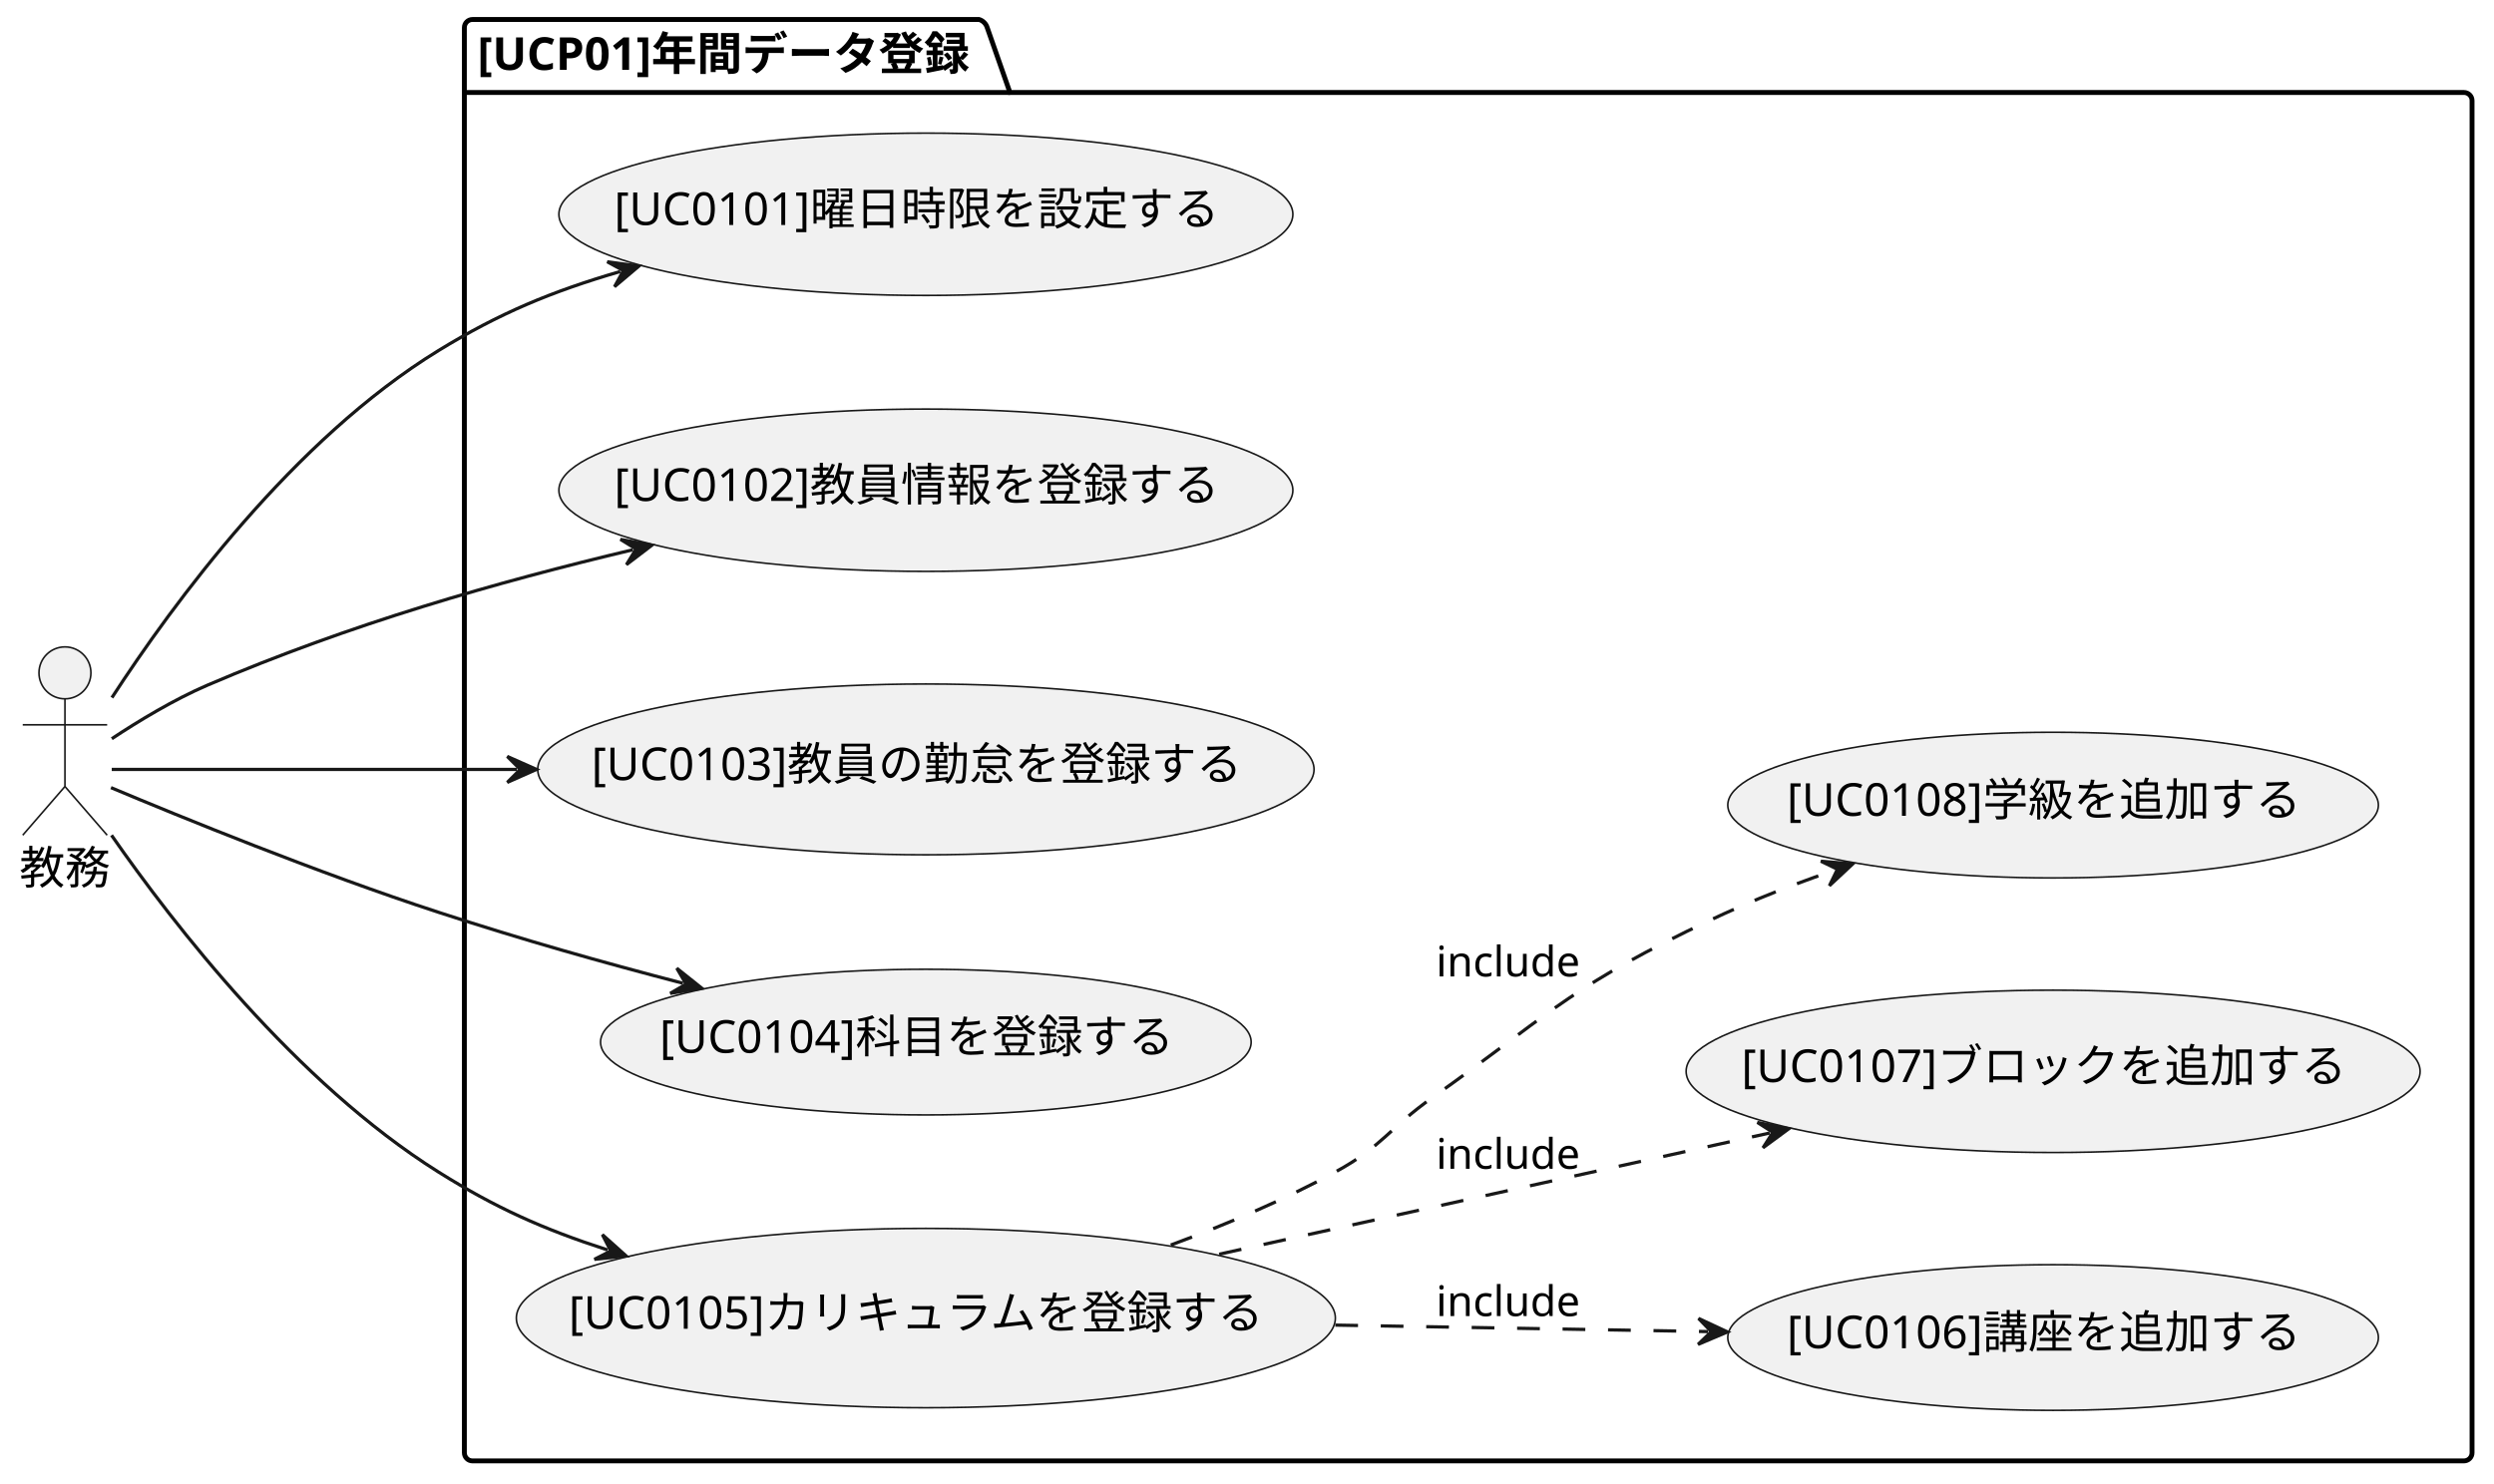
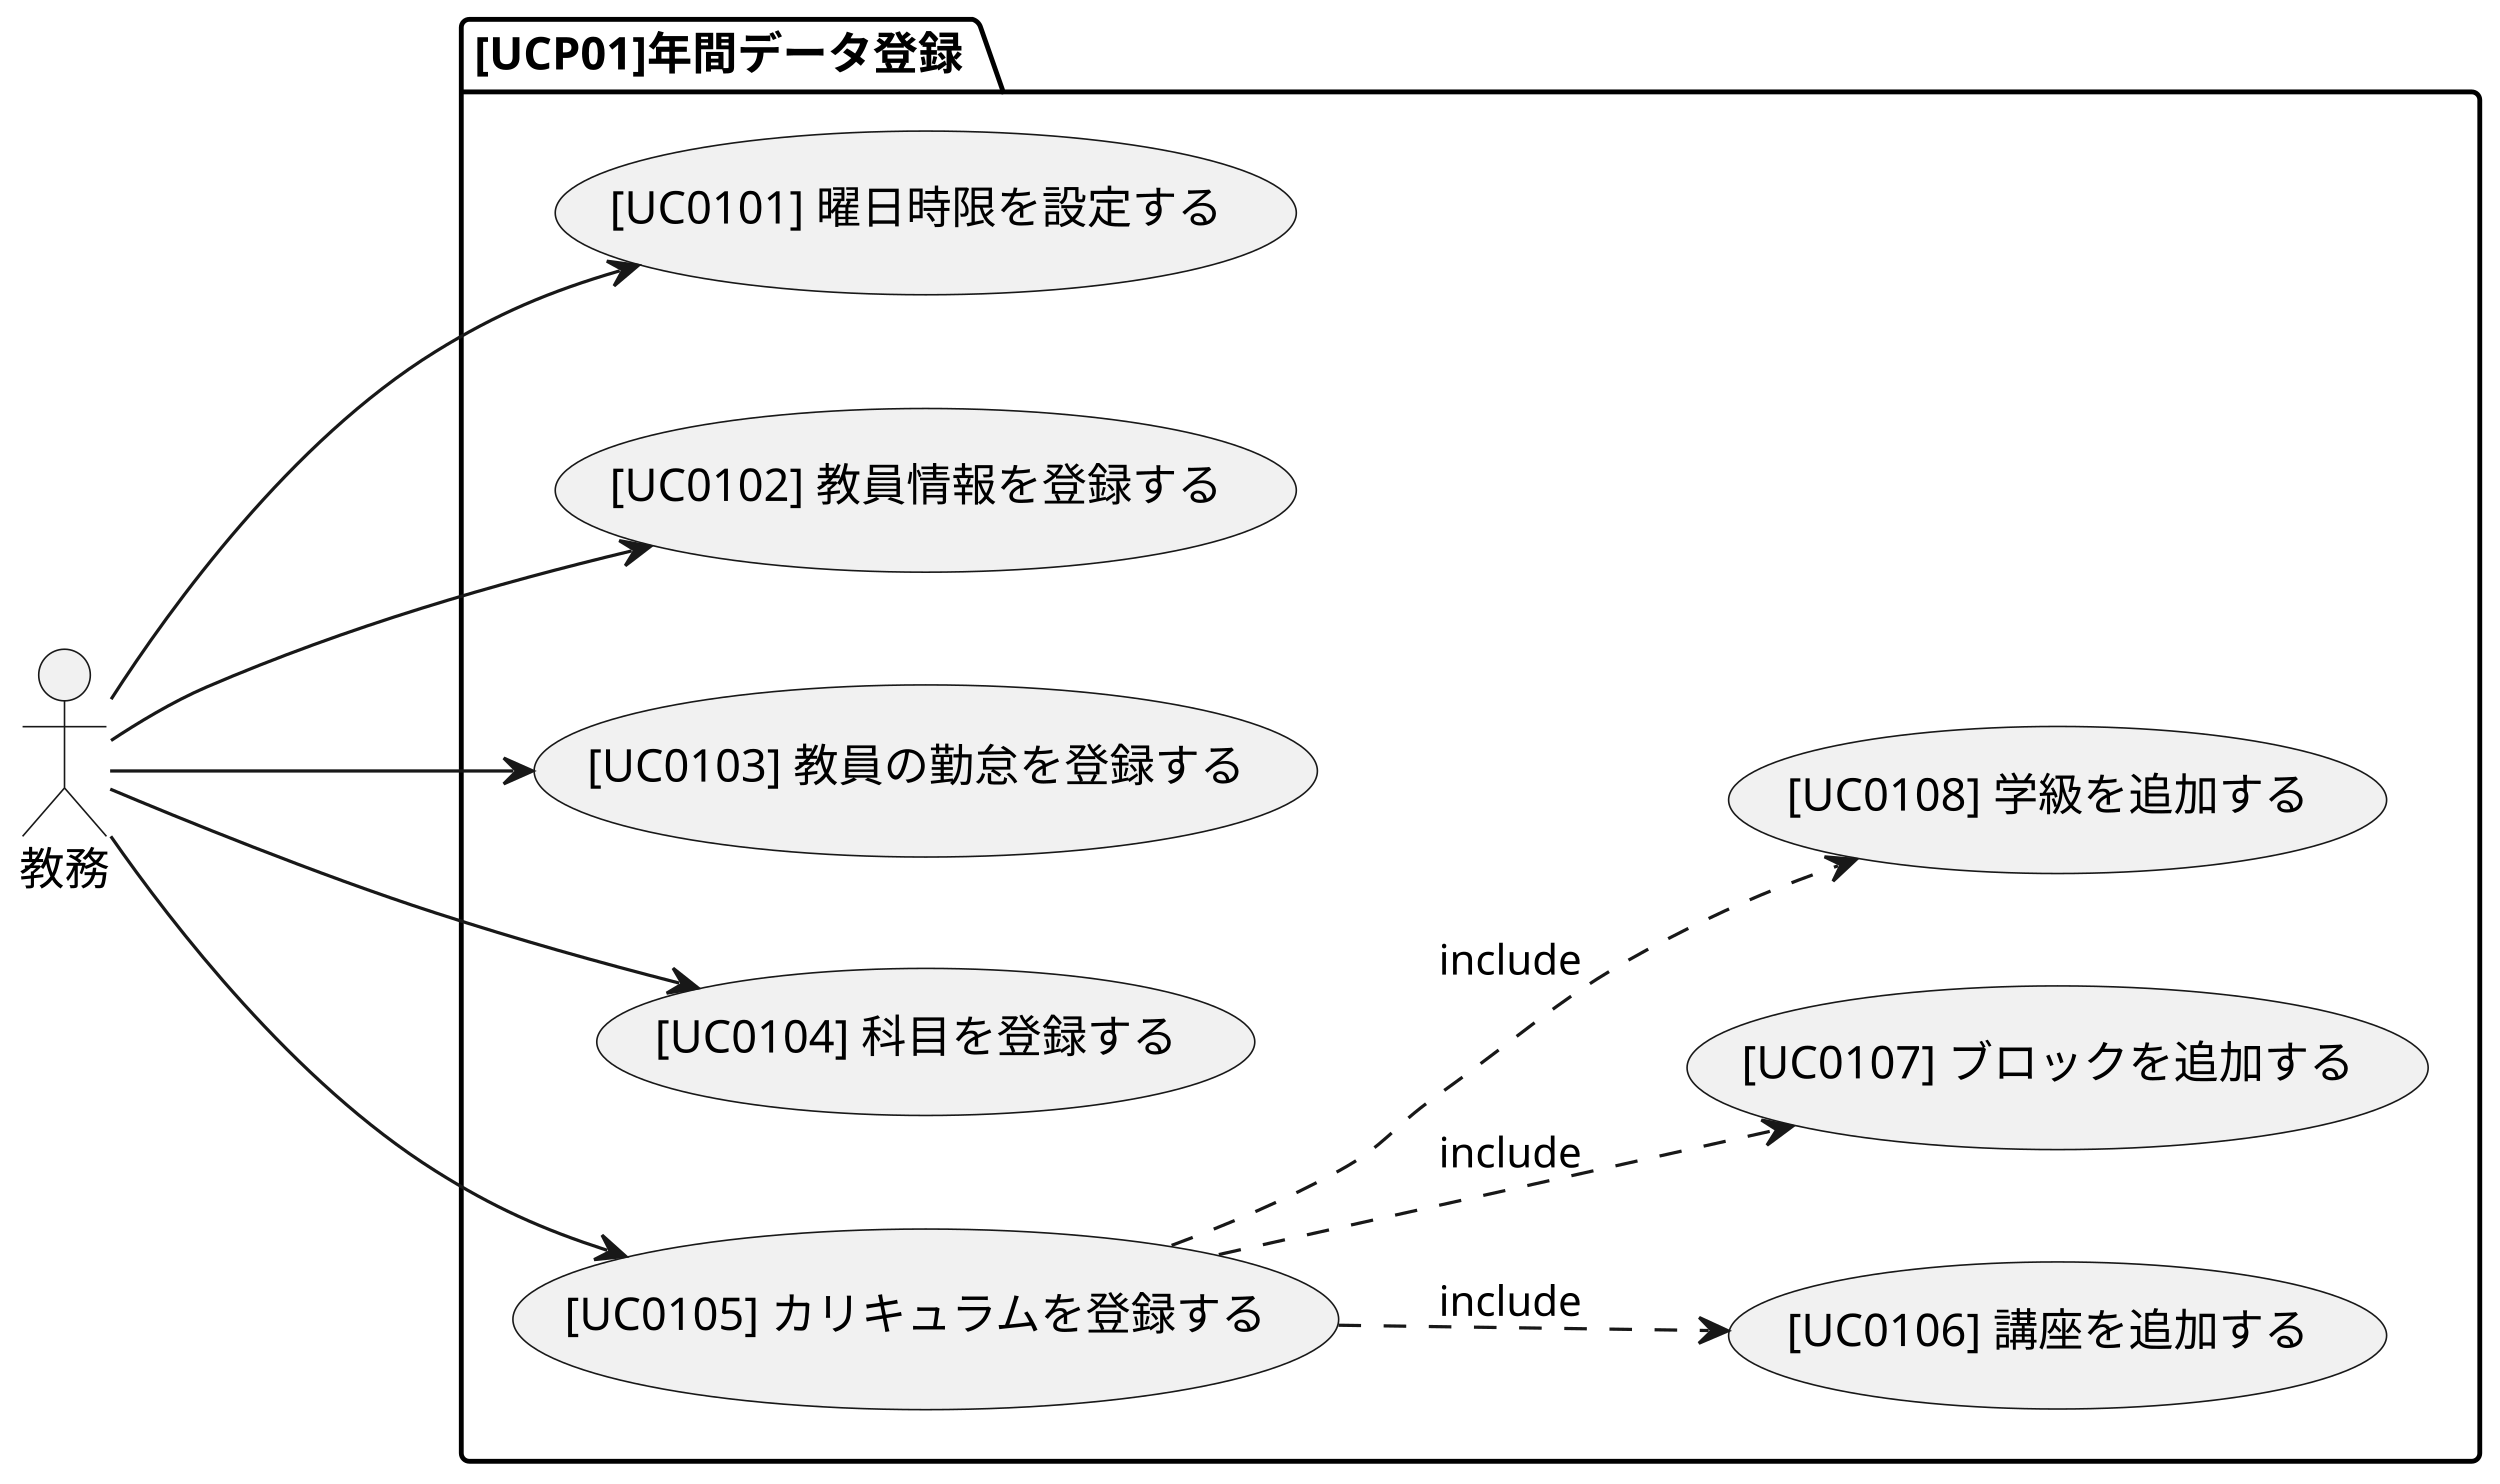
- <svg xmlns="http://www.w3.org/2000/svg" contentStyleType="text/css" height="457px" preserveAspectRatio="none" style="width:768px;height:457px;background:#FFFFFF;" version="1.1" viewBox="0 0 768 457" width="768px" zoomAndPan="magnify">
+ <svg xmlns="http://www.w3.org/2000/svg" contentStyleType="text/css" height="460px" preserveAspectRatio="none" style="width:775px;height:460px;background:#FFFFFF;" version="1.1" viewBox="0 0 775 460" width="775px" zoomAndPan="magnify">
  <defs />
  <g>
    <g id="cluster_[UCP01]年間データ登録">
-       <path d="M145.5,6 L301.5,6 A3.75,3.75 0 0 1 304,8.5 L311,28.488 L758.74,28.488 A2.5,2.5 0 0 1 761.24,30.988 L761.24,447.5 A2.5,2.5 0 0 1 758.74,450 L145.5,450 A2.5,2.5 0 0 1 143,447.5 L143,8.5 A2.5,2.5 0 0 1 145.5,6 " fill="none" style="stroke:#000000;stroke-width:1.5;" />
+       <path d="M145.5,6 L301.5,6 A3.75,3.75 0 0 1 304,8.5 L311,28.488 L766.23,28.488 A2.5,2.5 0 0 1 768.73,30.988 L768.73,450.5 A2.5,2.5 0 0 1 766.23,453 L145.5,453 A2.5,2.5 0 0 1 143,450.5 L143,8.5 A2.5,2.5 0 0 1 145.5,6 " fill="none" style="stroke:#000000;stroke-width:1.5;" />
      <line style="stroke:#000000;stroke-width:1.5;" x1="143" x2="311" y1="28.488" y2="28.488" />
      <text fill="#000000" font-family="sans-serif" font-size="14" font-weight="bold" lengthAdjust="spacing" textLength="155" x="147" y="21.535">[UCP01]年間データ登録</text>
    </g>
-     <g id="elem_[UC0101]曜日時限を設定する">
-       <ellipse cx="285.114" cy="66.003" fill="#F1F1F1" rx="113.014" ry="25.003" style="stroke:#181818;stroke-width:0.5;" />
-       <text fill="#000000" font-family="sans-serif" font-size="14" lengthAdjust="spacing" textLength="192" x="189.114" y="69.294">[UC0101]曜日時限を設定する</text>
+     <g id="elem_[UC0101] 曜日時限を設定する">
+       <ellipse cx="286.991" cy="66.004" fill="#F1F1F1" rx="114.871" ry="25.374" style="stroke:#181818;stroke-width:0.5;" />
+       <text fill="#000000" font-family="sans-serif" font-size="14" lengthAdjust="spacing" textLength="196" x="188.991" y="69.295">[UC0101] 曜日時限を設定する</text>
    </g>
-     <g id="elem_[UC0102]教員情報を登録する">
-       <ellipse cx="285.114" cy="151.003" fill="#F1F1F1" rx="113.014" ry="25.003" style="stroke:#181818;stroke-width:0.5;" />
-       <text fill="#000000" font-family="sans-serif" font-size="14" lengthAdjust="spacing" textLength="192" x="189.114" y="154.294">[UC0102]教員情報を登録する</text>
+     <g id="elem_[UC0102] 教員情報を登録する">
+       <ellipse cx="286.991" cy="152.004" fill="#F1F1F1" rx="114.871" ry="25.374" style="stroke:#181818;stroke-width:0.5;" />
+       <text fill="#000000" font-family="sans-serif" font-size="14" lengthAdjust="spacing" textLength="196" x="188.991" y="155.295">[UC0102] 教員情報を登録する</text>
    </g>
-     <g id="elem_[UC0103]教員の勤怠を登録する">
-       <ellipse cx="285.114" cy="236.997" fill="#F1F1F1" rx="119.534" ry="26.307" style="stroke:#181818;stroke-width:0.5;" />
-       <text fill="#000000" font-family="sans-serif" font-size="14" lengthAdjust="spacing" textLength="206" x="182.114" y="240.288">[UC0103]教員の勤怠を登録する</text>
+     <g id="elem_[UC0103] 教員の勤怠を登録する">
+       <ellipse cx="286.987" cy="239.001" fill="#F1F1F1" rx="121.407" ry="26.681" style="stroke:#181818;stroke-width:0.5;" />
+       <text fill="#000000" font-family="sans-serif" font-size="14" lengthAdjust="spacing" textLength="210" x="181.987" y="242.292">[UC0103] 教員の勤怠を登録する</text>
    </g>
-     <g id="elem_[UC0104]科目を登録する">
-       <ellipse cx="285.106" cy="320.995" fill="#F1F1F1" rx="100.176" ry="22.435" style="stroke:#181818;stroke-width:0.5;" />
-       <text fill="#000000" font-family="sans-serif" font-size="14" lengthAdjust="spacing" textLength="164" x="203.106" y="324.286">[UC0104]科目を登録する</text>
+     <g id="elem_[UC0104] 科目を登録する">
+       <ellipse cx="286.991" cy="322.998" fill="#F1F1F1" rx="101.991" ry="22.798" style="stroke:#181818;stroke-width:0.5;" />
+       <text fill="#000000" font-family="sans-serif" font-size="14" lengthAdjust="spacing" textLength="168" x="202.991" y="326.289">[UC0104] 科目を登録する</text>
    </g>
-     <g id="elem_[UC0105]カリキュラムを登録する">
-       <ellipse cx="285.106" cy="406.001" fill="#F1F1F1" rx="126.106" ry="27.621" style="stroke:#181818;stroke-width:0.5;" />
-       <text fill="#000000" font-family="sans-serif" font-size="14" lengthAdjust="spacing" textLength="220" x="175.106" y="409.292">[UC0105]カリキュラムを登録する</text>
+     <g id="elem_[UC0105] カリキュラムを登録する">
+       <ellipse cx="286.993" cy="408.998" fill="#F1F1F1" rx="127.993" ry="27.998" style="stroke:#181818;stroke-width:0.5;" />
+       <text fill="#000000" font-family="sans-serif" font-size="14" lengthAdjust="spacing" textLength="224" x="174.993" y="412.289">[UC0105] カリキュラムを登録する</text>
    </g>
-     <g id="elem_[UC0106]講座を追加する">
-       <ellipse cx="632.226" cy="411.995" fill="#F1F1F1" rx="100.176" ry="22.435" style="stroke:#181818;stroke-width:0.5;" />
-       <text fill="#000000" font-family="sans-serif" font-size="14" lengthAdjust="spacing" textLength="164" x="550.226" y="415.286">[UC0106]講座を追加する</text>
+     <g id="elem_[UC0106] 講座を追加する">
+       <ellipse cx="637.861" cy="413.998" fill="#F1F1F1" rx="101.991" ry="22.798" style="stroke:#181818;stroke-width:0.5;" />
+       <text fill="#000000" font-family="sans-serif" font-size="14" lengthAdjust="spacing" textLength="168" x="553.861" y="417.289">[UC0106] 講座を追加する</text>
    </g>
-     <g id="elem_[UC0107]ブロックを追加する">
-       <ellipse cx="632.234" cy="330.003" fill="#F1F1F1" rx="113.014" ry="25.003" style="stroke:#181818;stroke-width:0.5;" />
-       <text fill="#000000" font-family="sans-serif" font-size="14" lengthAdjust="spacing" textLength="192" x="536.234" y="333.294">[UC0107]ブロックを追加する</text>
+     <g id="elem_[UC0107] ブロックを追加する">
+       <ellipse cx="637.861" cy="331.004" fill="#F1F1F1" rx="114.871" ry="25.374" style="stroke:#181818;stroke-width:0.5;" />
+       <text fill="#000000" font-family="sans-serif" font-size="14" lengthAdjust="spacing" textLength="196" x="539.861" y="334.295">[UC0107] ブロックを追加する</text>
    </g>
-     <g id="elem_[UC0108]学級を追加する">
-       <ellipse cx="632.226" cy="247.995" fill="#F1F1F1" rx="100.176" ry="22.435" style="stroke:#181818;stroke-width:0.5;" />
-       <text fill="#000000" font-family="sans-serif" font-size="14" lengthAdjust="spacing" textLength="164" x="550.226" y="251.286">[UC0108]学級を追加する</text>
+     <g id="elem_[UC0108] 学級を追加する">
+       <ellipse cx="637.861" cy="247.998" fill="#F1F1F1" rx="101.991" ry="22.798" style="stroke:#181818;stroke-width:0.5;" />
+       <text fill="#000000" font-family="sans-serif" font-size="14" lengthAdjust="spacing" textLength="168" x="553.861" y="251.289">[UC0108] 学級を追加する</text>
    </g>
    <g id="elem_教務">
-       <ellipse cx="20" cy="207.26" fill="#F1F1F1" rx="8" ry="8" style="stroke:#181818;stroke-width:0.5;" />
-       <path d="M20,215.26 L20,242.26 M7,223.26 L33,223.26 M20,242.26 L7,257.26 M20,242.26 L33,257.26 " fill="none" style="stroke:#181818;stroke-width:0.5;" />
-       <text fill="#000000" font-family="sans-serif" font-size="14" lengthAdjust="spacing" textLength="28" x="6" y="272.295">教務</text>
+       <ellipse cx="20" cy="209.26" fill="#F1F1F1" rx="8" ry="8" style="stroke:#181818;stroke-width:0.5;" />
+       <path d="M20,217.26 L20,244.26 M7,225.26 L33,225.26 M20,244.26 L7,259.26 M20,244.26 L33,259.26 " fill="none" style="stroke:#181818;stroke-width:0.5;" />
+       <text fill="#000000" font-family="sans-serif" font-size="14" lengthAdjust="spacing" textLength="28" x="6" y="274.295">教務</text>
    </g>
-     <g id="link_教務_[UC0101]曜日時限を設定する">
-       <path d="M34.46,214.89 C53.3,185.88 90.29,135.43 135,108 C153.68,96.54 169.819,89.796 190.999,83.636 " fill="none" id="教務-to-[UC0101]曜日時限を設定する" style="stroke:#181818;stroke-width:1.0;" />
-       <polygon fill="#181818" points="196.76,81.96,187.001,80.633,191.959,83.356,189.235,88.314,196.76,81.96" style="stroke:#181818;stroke-width:1.0;" />
+     <g id="link_教務_[UC0101] 曜日時限を設定する">
+       <path d="M34.45,216.75 C53.26,187.55 90.22,136.76 135,109 C154,97.22 170.562,90.265 192.122,83.955 " fill="none" id="教務-to-[UC0101] 曜日時限を設定する" style="stroke:#181818;stroke-width:1.0;" />
+       <polygon fill="#181818" points="197.88,82.27,188.119,80.959,193.081,83.674,190.366,88.637,197.88,82.27" style="stroke:#181818;stroke-width:1.0;" />
    </g>
-     <g id="link_教務_[UC0102]教員情報を登録する">
-       <path d="M34.42,227.55 C42.65,222.1 53.58,215.47 64,211 C107.68,192.27 152.942,179.307 194.903,169.337 " fill="none" id="教務-to-[UC0102]教員情報を登録する" style="stroke:#181818;stroke-width:1.0;" />
-       <polygon fill="#181818" points="200.74,167.95,191.059,166.139,195.875,169.106,192.909,173.922,200.74,167.95" style="stroke:#181818;stroke-width:1.0;" />
+     <g id="link_教務_[UC0102] 教員情報を登録する">
+       <path d="M34.42,229.56 C42.66,224.11 53.58,217.48 64,213 C107.97,194.1 153.546,180.931 195.816,170.781 " fill="none" id="教務-to-[UC0102] 教員情報を登録する" style="stroke:#181818;stroke-width:1.0;" />
+       <polygon fill="#181818" points="201.65,169.38,191.965,167.592,196.788,170.547,193.833,175.371,201.65,169.38" style="stroke:#181818;stroke-width:1.0;" />
    </g>
-     <g id="link_教務_[UC0103]教員の勤怠を登録する">
-       <path d="M34.41,237 C58.97,237 107.41,237 159.21,237 " fill="none" id="教務-to-[UC0103]教員の勤怠を登録する" style="stroke:#181818;stroke-width:1.0;" />
-       <polygon fill="#181818" points="165.21,237,156.21,233,160.21,237,156.21,241,165.21,237" style="stroke:#181818;stroke-width:1.0;" />
+     <g id="link_教務_[UC0103] 教員の勤怠を登録する">
+       <path d="M34.14,239 C58.53,239 107.05,239 159.15,239 " fill="none" id="教務-to-[UC0103] 教員の勤怠を登録する" style="stroke:#181818;stroke-width:1.0;" />
+       <polygon fill="#181818" points="165.15,239,156.15,235,160.15,239,156.15,243,165.15,239" style="stroke:#181818;stroke-width:1.0;" />
    </g>
-     <g id="link_教務_[UC0104]科目を登録する">
-       <path d="M34.17,242.61 C55.23,251.46 97.89,268.9 135,281 C161.25,289.56 184.704,296.195 210.304,302.875 " fill="none" id="教務-to-[UC0104]科目を登録する" style="stroke:#181818;stroke-width:1.0;" />
-       <polygon fill="#181818" points="216.11,304.39,208.411,298.247,211.272,303.128,206.392,305.988,216.11,304.39" style="stroke:#181818;stroke-width:1.0;" />
+     <g id="link_教務_[UC0104] 科目を登録する">
+       <path d="M34.17,244.63 C55.22,253.49 97.87,270.96 135,283 C161.31,291.53 184.82,298.121 210.56,304.761 " fill="none" id="教務-to-[UC0104] 科目を登録する" style="stroke:#181818;stroke-width:1.0;" />
+       <polygon fill="#181818" points="216.37,306.26,208.654,300.139,211.529,305.011,206.656,307.885,216.37,306.26" style="stroke:#181818;stroke-width:1.0;" />
    </g>
-     <g id="link_教務_[UC0105]カリキュラムを登録する">
-       <path d="M34.34,257.28 C53.44,284.75 91.15,333.49 135,361 C152.52,371.99 167.18,378.586 187.12,385.026 " fill="none" id="教務-to-[UC0105]カリキュラムを登録する" style="stroke:#181818;stroke-width:1.0;" />
-       <polygon fill="#181818" points="192.83,386.87,185.495,380.298,188.072,385.333,183.036,387.91,192.83,386.87" style="stroke:#181818;stroke-width:1.0;" />
+     <g id="link_教務_[UC0105] カリキュラムを登録する">
+       <path d="M34.35,259.26 C53.46,286.71 91.19,335.44 135,363 C152.86,374.24 167.933,381.019 188.253,387.609 " fill="none" id="教務-to-[UC0105] カリキュラムを登録する" style="stroke:#181818;stroke-width:1.0;" />
+       <polygon fill="#181818" points="193.96,389.46,186.633,382.879,189.204,387.918,184.165,390.488,193.96,389.46" style="stroke:#181818;stroke-width:1.0;" />
    </g>
-     <g id="link_[UC0105]カリキュラムを登録する_[UC0106]講座を追加する">
-       <path d="M411.19,408.17 C450.93,408.87 488.311,409.517 525.971,410.166 " fill="none" id="[UC0105]カリキュラムを登録する-to-[UC0106]講座を追加する" style="stroke:#181818;stroke-width:1.0;stroke-dasharray:7.0,7.0;" />
-       <polygon fill="#181818" points="531.97,410.27,523.04,406.115,526.971,410.184,522.902,414.114,531.97,410.27" style="stroke:#181818;stroke-width:1.0;" />
-       <text fill="#000000" font-family="sans-serif" font-size="13" lengthAdjust="spacing" textLength="46" x="442.21" y="405.388">include</text>
+     <g id="link_[UC0105] カリキュラムを登録する_[UC0106] 講座を追加する">
+       <path d="M414.93,410.82 C454.67,411.39 491.981,411.924 529.691,412.464 " fill="none" id="[UC0105] カリキュラムを登録する-to-[UC0106] 講座を追加する" style="stroke:#181818;stroke-width:1.0;stroke-dasharray:7.0,7.0;" />
+       <polygon fill="#181818" points="535.69,412.55,526.748,408.421,530.691,412.478,526.634,416.421,535.69,412.55" style="stroke:#181818;stroke-width:1.0;" />
+       <text fill="#000000" font-family="sans-serif" font-size="13" lengthAdjust="spacing" textLength="46" x="445.99" y="407.918">include</text>
    </g>
-     <g id="link_[UC0105]カリキュラムを登録する_[UC0107]ブロックを追加する">
-       <path d="M375.43,386.33 C429.66,374.39 492.44,360.56 544.96,349 " fill="none" id="[UC0105]カリキュラムを登録する-to-[UC0107]ブロックを追加する" style="stroke:#181818;stroke-width:1.0;stroke-dasharray:7.0,7.0;" />
-       <polygon fill="#181818" points="550.82,347.71,541.171,345.738,545.937,348.785,542.89,353.551,550.82,347.71" style="stroke:#181818;stroke-width:1.0;" />
-       <text fill="#000000" font-family="sans-serif" font-size="13" lengthAdjust="spacing" textLength="46" x="442.21" y="360.018">include</text>
+     <g id="link_[UC0105] カリキュラムを登録する_[UC0107] ブロックを追加する">
+       <path d="M377.83,388.91 C432.75,376.64 496.565,362.37 549.815,350.46 " fill="none" id="[UC0105] カリキュラムを登録する-to-[UC0107] ブロックを追加する" style="stroke:#181818;stroke-width:1.0;stroke-dasharray:7.0,7.0;" />
+       <polygon fill="#181818" points="555.67,349.15,546.014,347.211,550.791,350.241,547.76,355.018,555.67,349.15" style="stroke:#181818;stroke-width:1.0;" />
+       <text fill="#000000" font-family="sans-serif" font-size="13" lengthAdjust="spacing" textLength="46" x="445.99" y="361.898">include</text>
    </g>
-     <g id="link_[UC0105]カリキュラムを登録する_[UC0108]学級を追加する">
-       <path d="M360.53,383.5 C377.62,377.17 395.41,369.63 411.21,361 C425.96,352.95 427.51,347.72 441.21,338 C475,314.05 482.04,305.28 519.21,287 C535.38,279.05 547.91,273.942 564.87,268.072 " fill="none" id="[UC0105]カリキュラムを登録する-to-[UC0108]学級を追加する" style="stroke:#181818;stroke-width:1.0;stroke-dasharray:7.0,7.0;" />
-       <polygon fill="#181818" points="570.54,266.11,560.727,265.274,565.815,267.745,563.343,272.834,570.54,266.11" style="stroke:#181818;stroke-width:1.0;" />
-       <text fill="#000000" font-family="sans-serif" font-size="13" lengthAdjust="spacing" textLength="46" x="442.21" y="300.768">include</text>
+     <g id="link_[UC0105] カリキュラムを登録する_[UC0108] 学級を追加する">
+       <path d="M363.2,386.07 C380.65,379.58 398.84,371.84 414.99,363 C429.72,354.93 431.32,349.78 444.99,340 C478.87,315.76 485.71,306.61 522.99,288 C539.48,279.77 552.435,274.446 569.755,268.406 " fill="none" id="[UC0105] カリキュラムを登録する-to-[UC0108] 学級を追加する" style="stroke:#181818;stroke-width:1.0;stroke-dasharray:7.0,7.0;" />
+       <polygon fill="#181818" points="575.42,266.43,565.605,265.617,570.699,268.076,568.239,273.171,575.42,266.43" style="stroke:#181818;stroke-width:1.0;" />
+       <text fill="#000000" font-family="sans-serif" font-size="13" lengthAdjust="spacing" textLength="46" x="445.99" y="302.128">include</text>
    </g>
  </g>
</svg>
